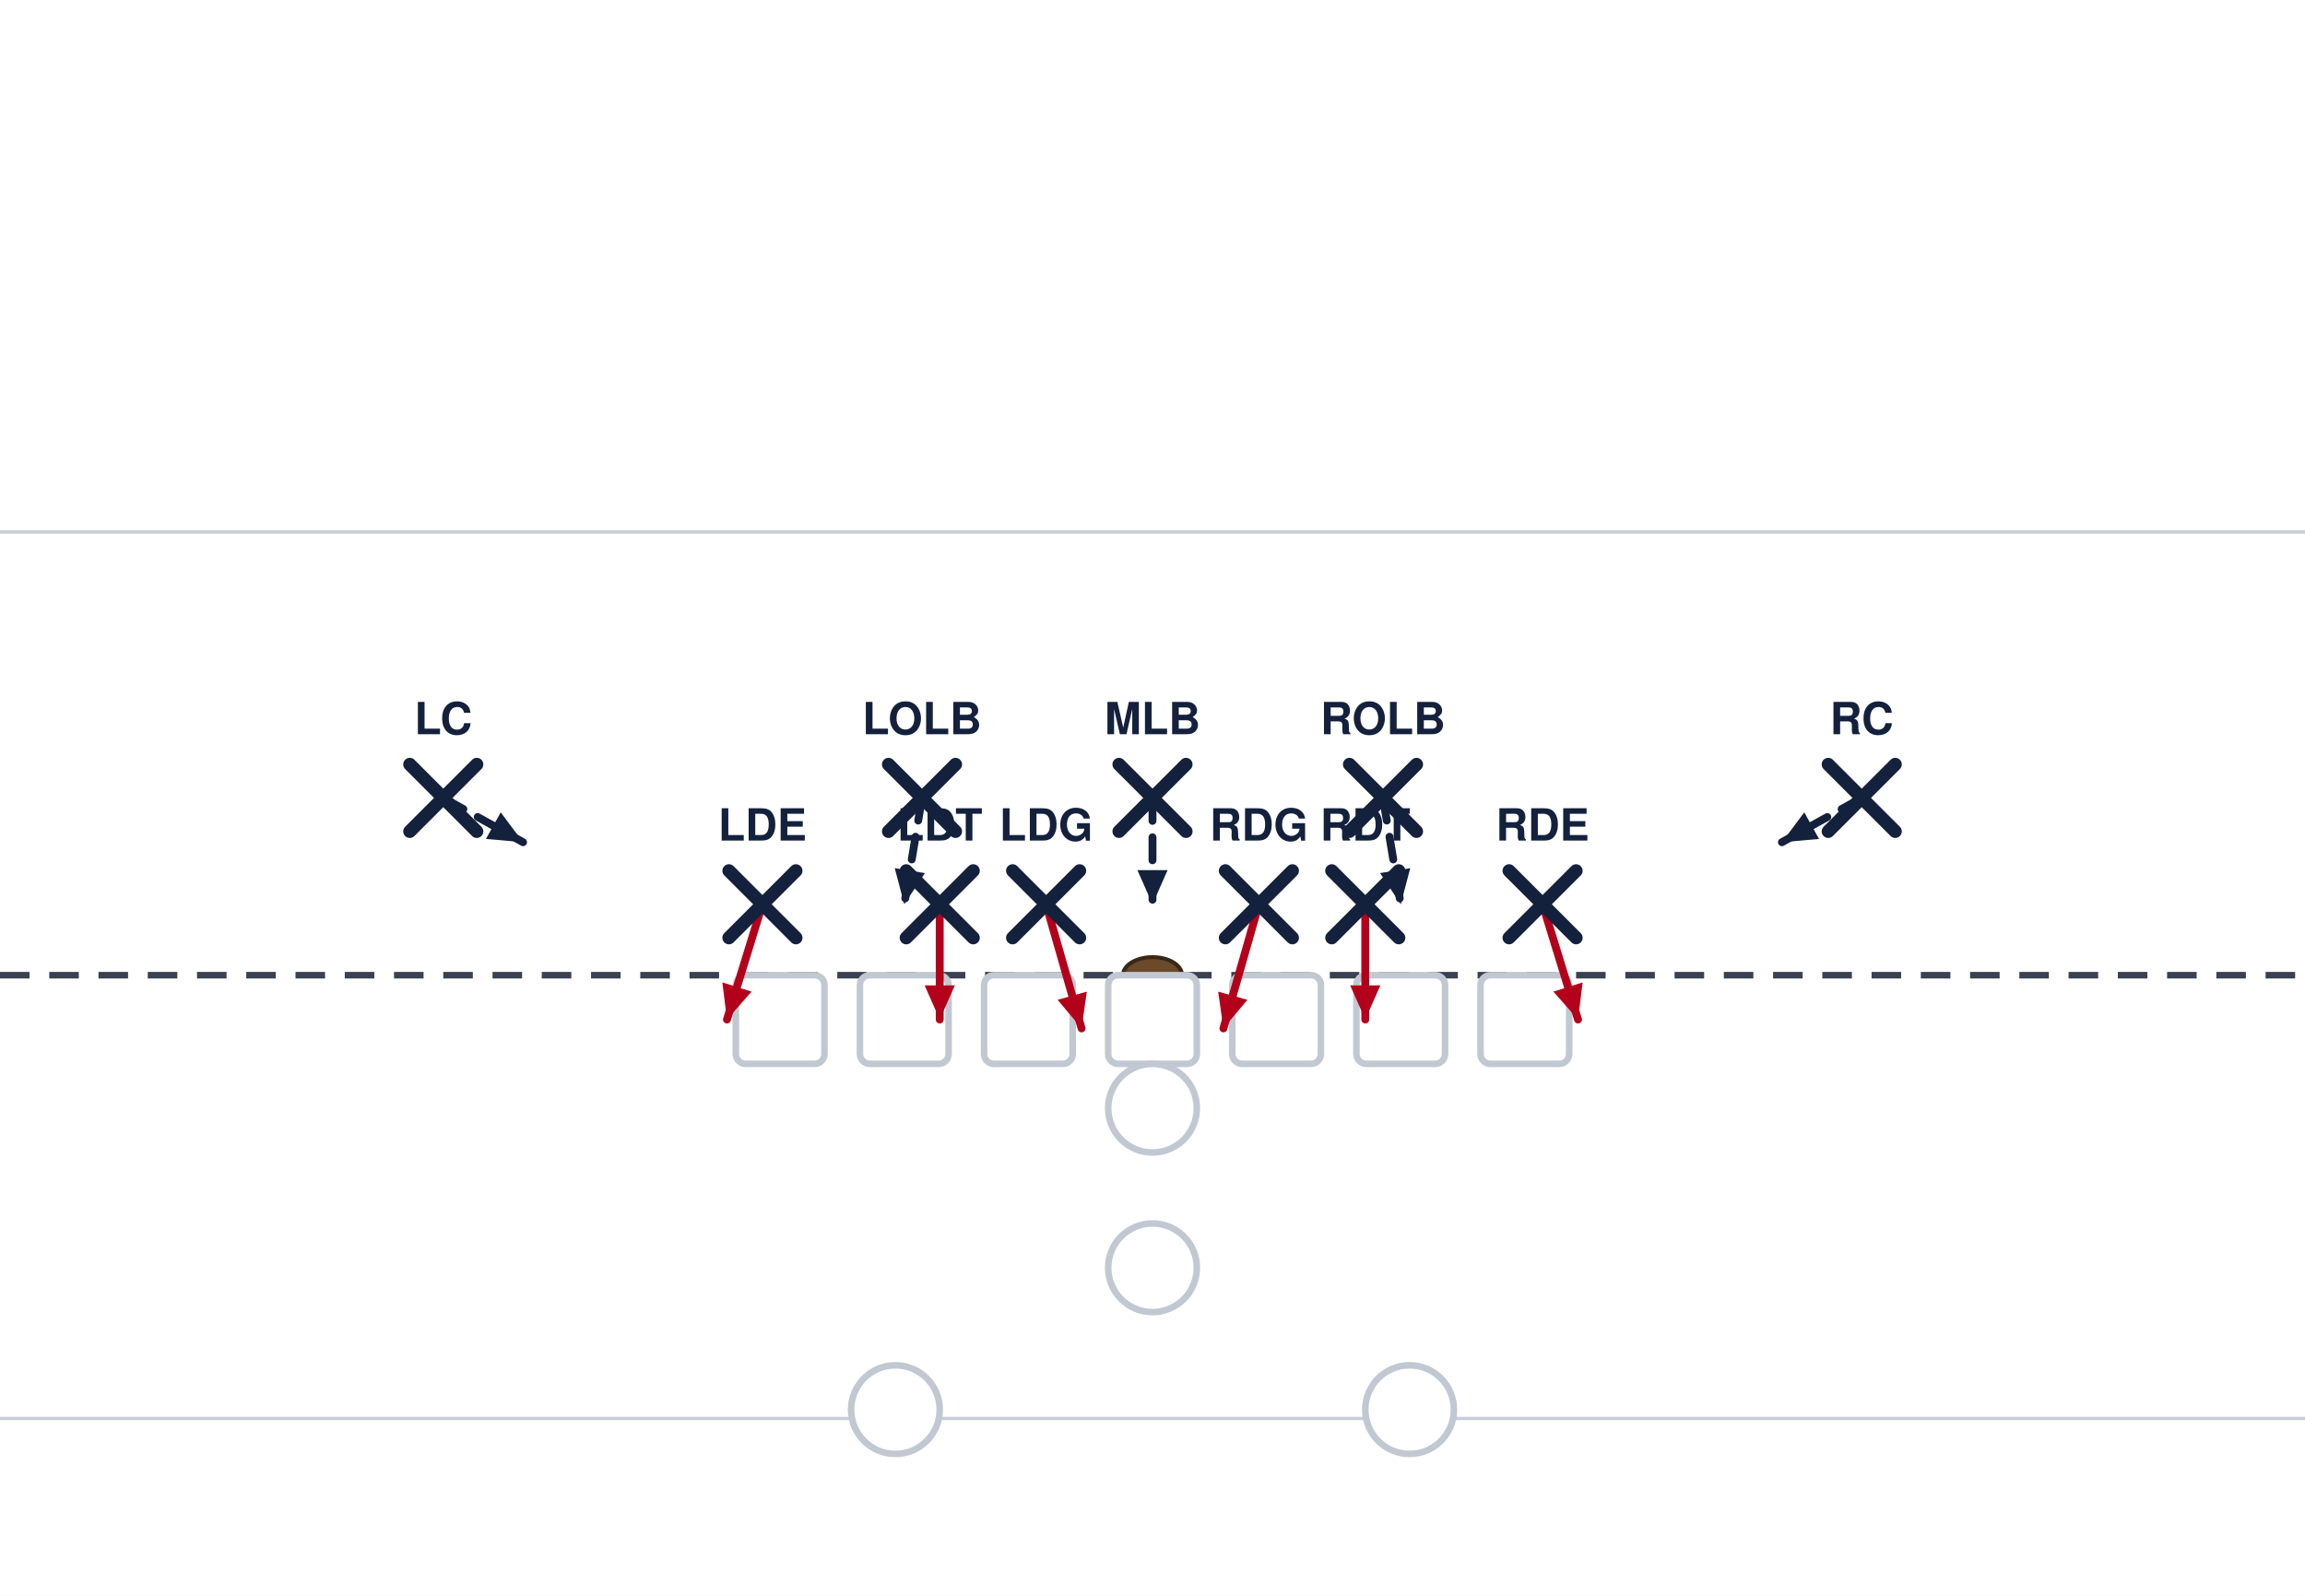
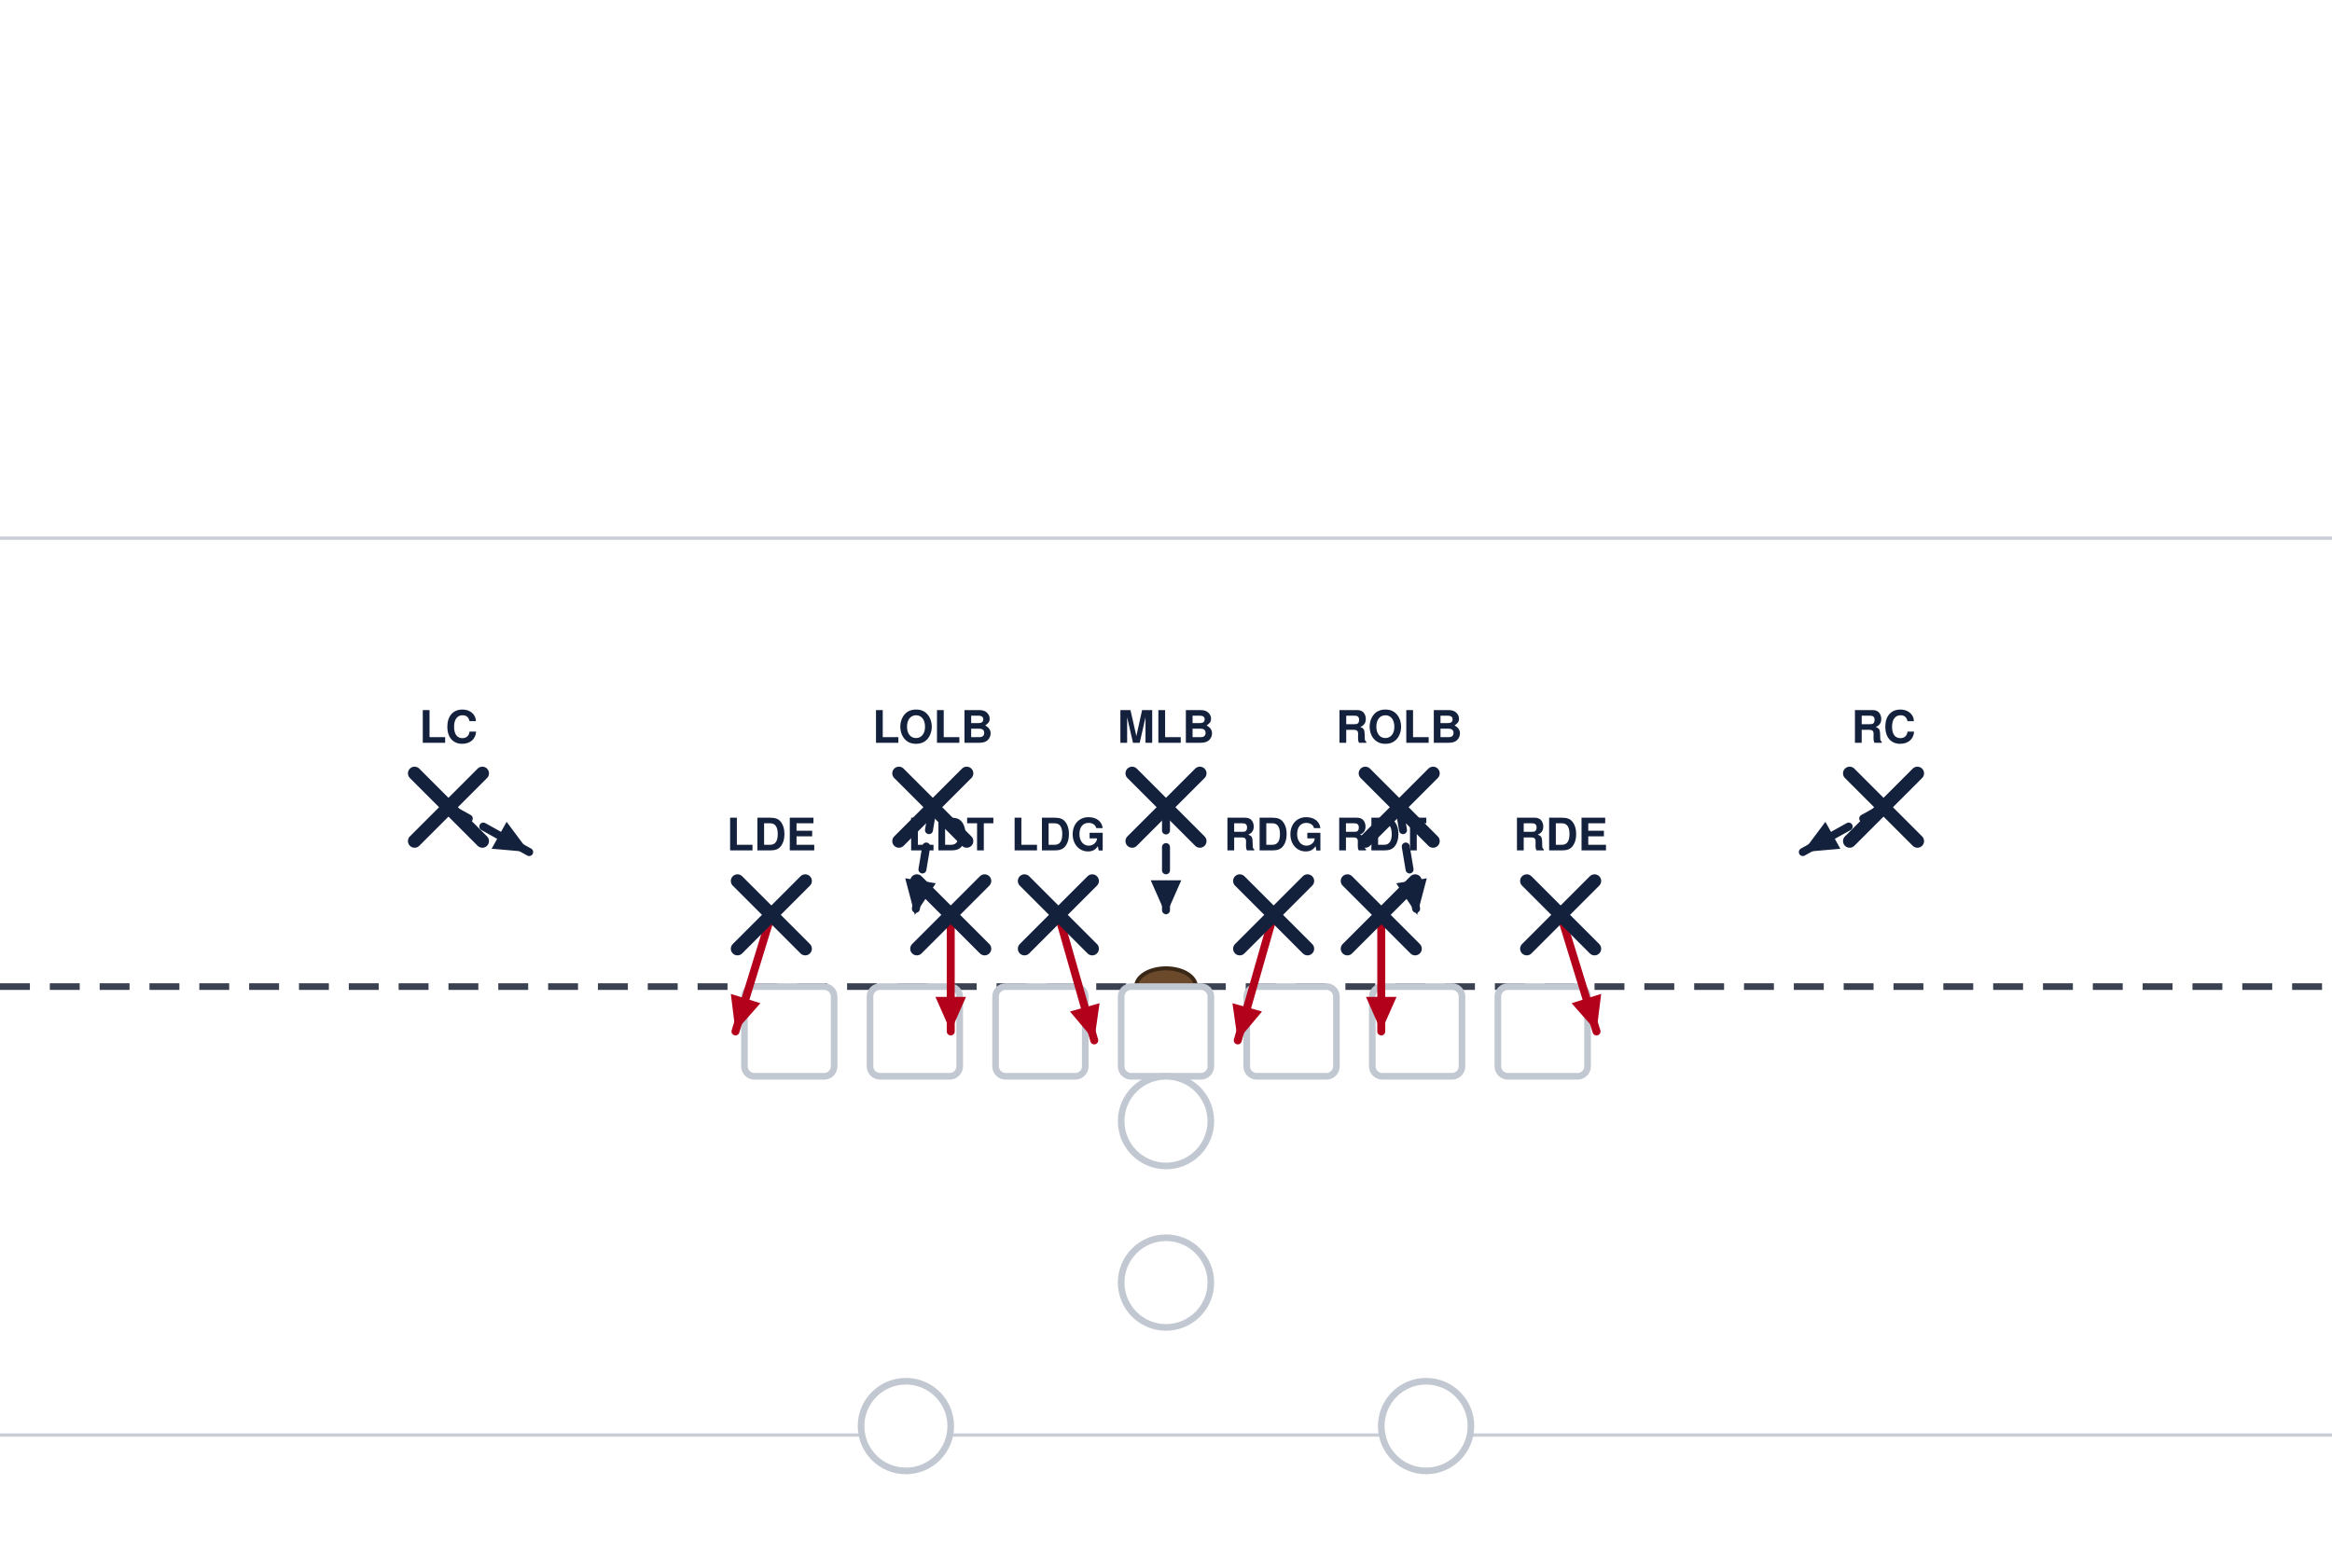
- <svg xmlns="http://www.w3.org/2000/svg" width="702" height="486" viewBox="0 27 702 486" font-family="Segoe UI, Helvetica, Arial, sans-serif" role="img">
+ <svg xmlns="http://www.w3.org/2000/svg" width="702" height="472" viewBox="0 27 702 472" font-family="Segoe UI, Helvetica, Arial, sans-serif" role="img">
  <rect x="0" y="0" width="702" height="513" fill="#ffffff" />
  <line x1="0" y1="459.0" x2="702" y2="459.0" stroke="#c8cdd6" stroke-width="1" />
  <line x1="0" y1="189.0" x2="702" y2="189.0" stroke="#c8cdd6" stroke-width="1" />
  <line x1="0" y1="324.0" x2="702" y2="324.0" stroke="#3a4150" stroke-width="2" stroke-dasharray="9 6" />
  <ellipse cx="351.0" cy="324.0" rx="9" ry="5.5" fill="#6b4a2b" stroke="#3a2716" stroke-width="1.2" />
  <rect x="224.1" y="324.0" width="27.0" height="27.0" rx="3" fill="#ffffff" stroke="#c2c8d2" stroke-width="2" />
  <rect x="261.9" y="324.0" width="27.0" height="27.0" rx="3" fill="#ffffff" stroke="#c2c8d2" stroke-width="2" />
  <rect x="299.7" y="324.0" width="27.0" height="27.0" rx="3" fill="#ffffff" stroke="#c2c8d2" stroke-width="2" />
  <rect x="337.5" y="324.0" width="27.0" height="27.0" rx="3" fill="#ffffff" stroke="#c2c8d2" stroke-width="2" />
  <rect x="375.3" y="324.0" width="27.0" height="27.0" rx="3" fill="#ffffff" stroke="#c2c8d2" stroke-width="2" />
  <rect x="413.1" y="324.0" width="27.0" height="27.0" rx="3" fill="#ffffff" stroke="#c2c8d2" stroke-width="2" />
  <rect x="450.9" y="324.0" width="27.0" height="27.0" rx="3" fill="#ffffff" stroke="#c2c8d2" stroke-width="2" />
  <circle cx="351.0" cy="364.5" r="13.5" fill="#ffffff" stroke="#c2c8d2" stroke-width="2" />
  <circle cx="351.0" cy="413.1" r="13.5" fill="#ffffff" stroke="#c2c8d2" stroke-width="2" />
  <circle cx="272.7" cy="456.3" r="13.5" fill="#ffffff" stroke="#c2c8d2" stroke-width="2" />
  <circle cx="429.3" cy="456.3" r="13.5" fill="#ffffff" stroke="#c2c8d2" stroke-width="2" />
  <path d="M232.2,302.4 L221.4,337.5" fill="none" stroke="#b3001b" stroke-width="2.4" stroke-linecap="round" stroke-linejoin="round" />
  <polygon points="221.4,337.5 220.0,326.2 228.9,329.0" fill="#b3001b" />
  <path d="M286.2,302.4 L286.2,337.5" fill="none" stroke="#b3001b" stroke-width="2.4" stroke-linecap="round" stroke-linejoin="round" />
  <polygon points="286.2,337.5 281.6,327.1 290.8,327.1" fill="#b3001b" />
  <path d="M318.6,302.4 L329.4,340.2" fill="none" stroke="#b3001b" stroke-width="2.4" stroke-linecap="round" stroke-linejoin="round" />
  <polygon points="329.4,340.2 322.1,331.5 331.0,329.0" fill="#b3001b" />
  <path d="M383.4,302.4 L372.6,340.2" fill="none" stroke="#b3001b" stroke-width="2.4" stroke-linecap="round" stroke-linejoin="round" />
  <polygon points="372.6,340.2 371.0,329.0 379.9,331.5" fill="#b3001b" />
  <path d="M415.8,302.4 L415.8,337.5" fill="none" stroke="#b3001b" stroke-width="2.4" stroke-linecap="round" stroke-linejoin="round" />
  <polygon points="415.8,337.5 411.2,327.1 420.4,327.1" fill="#b3001b" />
  <path d="M469.8,302.4 L480.6,337.5" fill="none" stroke="#b3001b" stroke-width="2.4" stroke-linecap="round" stroke-linejoin="round" />
  <polygon points="480.6,337.5 473.1,329.0 482.0,326.2" fill="#b3001b" />
  <path d="M280.8,270.0 L275.4,302.4" fill="none" stroke="#14213d" stroke-width="2.4" stroke-linecap="round" stroke-linejoin="round" stroke-dasharray="7 5" />
  <polygon points="275.4,302.4 272.5,291.4 281.7,292.9" fill="#14213d" />
  <path d="M351.0,270.0 L351.0,302.4" fill="none" stroke="#14213d" stroke-width="2.4" stroke-linecap="round" stroke-linejoin="round" stroke-dasharray="7 5" />
  <polygon points="351.0,302.4 346.4,292.0 355.6,292.0" fill="#14213d" />
  <path d="M421.2,270.0 L426.6,302.4" fill="none" stroke="#14213d" stroke-width="2.4" stroke-linecap="round" stroke-linejoin="round" stroke-dasharray="7 5" />
  <polygon points="426.6,302.4 420.3,292.9 429.5,291.4" fill="#14213d" />
  <path d="M135.0,270.0 L159.3,283.5" fill="none" stroke="#14213d" stroke-width="2.4" stroke-linecap="round" stroke-linejoin="round" stroke-dasharray="7 5" />
  <polygon points="159.3,283.5 148.0,282.5 152.5,274.4" fill="#14213d" />
  <path d="M567.0,270.0 L542.7,283.5" fill="none" stroke="#14213d" stroke-width="2.4" stroke-linecap="round" stroke-linejoin="round" stroke-dasharray="7 5" />
  <polygon points="542.7,283.5 549.5,274.4 554.0,282.5" fill="#14213d" />
  <line x1="222.0" y1="292.2" x2="242.4" y2="312.6" stroke="#14213d" stroke-width="4" stroke-linecap="round" />
  <line x1="242.4" y1="292.2" x2="222.0" y2="312.6" stroke="#14213d" stroke-width="4" stroke-linecap="round" />
  <text x="232.2" y="283.0" text-anchor="middle" font-size="13.5" font-weight="700" fill="#14213d">LDE</text>
  <line x1="276.0" y1="292.2" x2="296.4" y2="312.6" stroke="#14213d" stroke-width="4" stroke-linecap="round" />
  <line x1="296.4" y1="292.2" x2="276.0" y2="312.6" stroke="#14213d" stroke-width="4" stroke-linecap="round" />
  <text x="286.2" y="283.0" text-anchor="middle" font-size="13.5" font-weight="700" fill="#14213d">LDT</text>
  <line x1="308.4" y1="292.2" x2="328.8" y2="312.6" stroke="#14213d" stroke-width="4" stroke-linecap="round" />
  <line x1="328.8" y1="292.2" x2="308.4" y2="312.6" stroke="#14213d" stroke-width="4" stroke-linecap="round" />
  <text x="318.6" y="283.0" text-anchor="middle" font-size="13.5" font-weight="700" fill="#14213d">LDG</text>
  <line x1="373.2" y1="292.2" x2="393.6" y2="312.6" stroke="#14213d" stroke-width="4" stroke-linecap="round" />
  <line x1="393.6" y1="292.2" x2="373.2" y2="312.6" stroke="#14213d" stroke-width="4" stroke-linecap="round" />
  <text x="383.4" y="283.0" text-anchor="middle" font-size="13.5" font-weight="700" fill="#14213d">RDG</text>
  <line x1="405.6" y1="292.2" x2="426.0" y2="312.6" stroke="#14213d" stroke-width="4" stroke-linecap="round" />
  <line x1="426.0" y1="292.2" x2="405.6" y2="312.6" stroke="#14213d" stroke-width="4" stroke-linecap="round" />
  <text x="415.8" y="283.0" text-anchor="middle" font-size="13.5" font-weight="700" fill="#14213d">RDT</text>
  <line x1="459.6" y1="292.2" x2="480.0" y2="312.6" stroke="#14213d" stroke-width="4" stroke-linecap="round" />
  <line x1="480.0" y1="292.2" x2="459.6" y2="312.6" stroke="#14213d" stroke-width="4" stroke-linecap="round" />
  <text x="469.8" y="283.0" text-anchor="middle" font-size="13.5" font-weight="700" fill="#14213d">RDE</text>
  <line x1="270.6" y1="259.8" x2="291.0" y2="280.2" stroke="#14213d" stroke-width="4" stroke-linecap="round" />
  <line x1="291.0" y1="259.8" x2="270.6" y2="280.2" stroke="#14213d" stroke-width="4" stroke-linecap="round" />
  <text x="280.8" y="250.6" text-anchor="middle" font-size="13.5" font-weight="700" fill="#14213d">LOLB</text>
  <line x1="340.8" y1="259.8" x2="361.2" y2="280.2" stroke="#14213d" stroke-width="4" stroke-linecap="round" />
  <line x1="361.2" y1="259.8" x2="340.8" y2="280.2" stroke="#14213d" stroke-width="4" stroke-linecap="round" />
  <text x="351.0" y="250.6" text-anchor="middle" font-size="13.5" font-weight="700" fill="#14213d">MLB</text>
  <line x1="411.0" y1="259.8" x2="431.4" y2="280.2" stroke="#14213d" stroke-width="4" stroke-linecap="round" />
  <line x1="431.4" y1="259.8" x2="411.0" y2="280.2" stroke="#14213d" stroke-width="4" stroke-linecap="round" />
  <text x="421.2" y="250.6" text-anchor="middle" font-size="13.5" font-weight="700" fill="#14213d">ROLB</text>
  <line x1="124.8" y1="259.8" x2="145.2" y2="280.2" stroke="#14213d" stroke-width="4" stroke-linecap="round" />
  <line x1="145.2" y1="259.8" x2="124.8" y2="280.2" stroke="#14213d" stroke-width="4" stroke-linecap="round" />
  <text x="135.0" y="250.6" text-anchor="middle" font-size="13.5" font-weight="700" fill="#14213d">LC</text>
  <line x1="556.8" y1="259.8" x2="577.2" y2="280.2" stroke="#14213d" stroke-width="4" stroke-linecap="round" />
  <line x1="577.2" y1="259.8" x2="556.8" y2="280.2" stroke="#14213d" stroke-width="4" stroke-linecap="round" />
  <text x="567.0" y="250.6" text-anchor="middle" font-size="13.5" font-weight="700" fill="#14213d">RC</text>
</svg>
